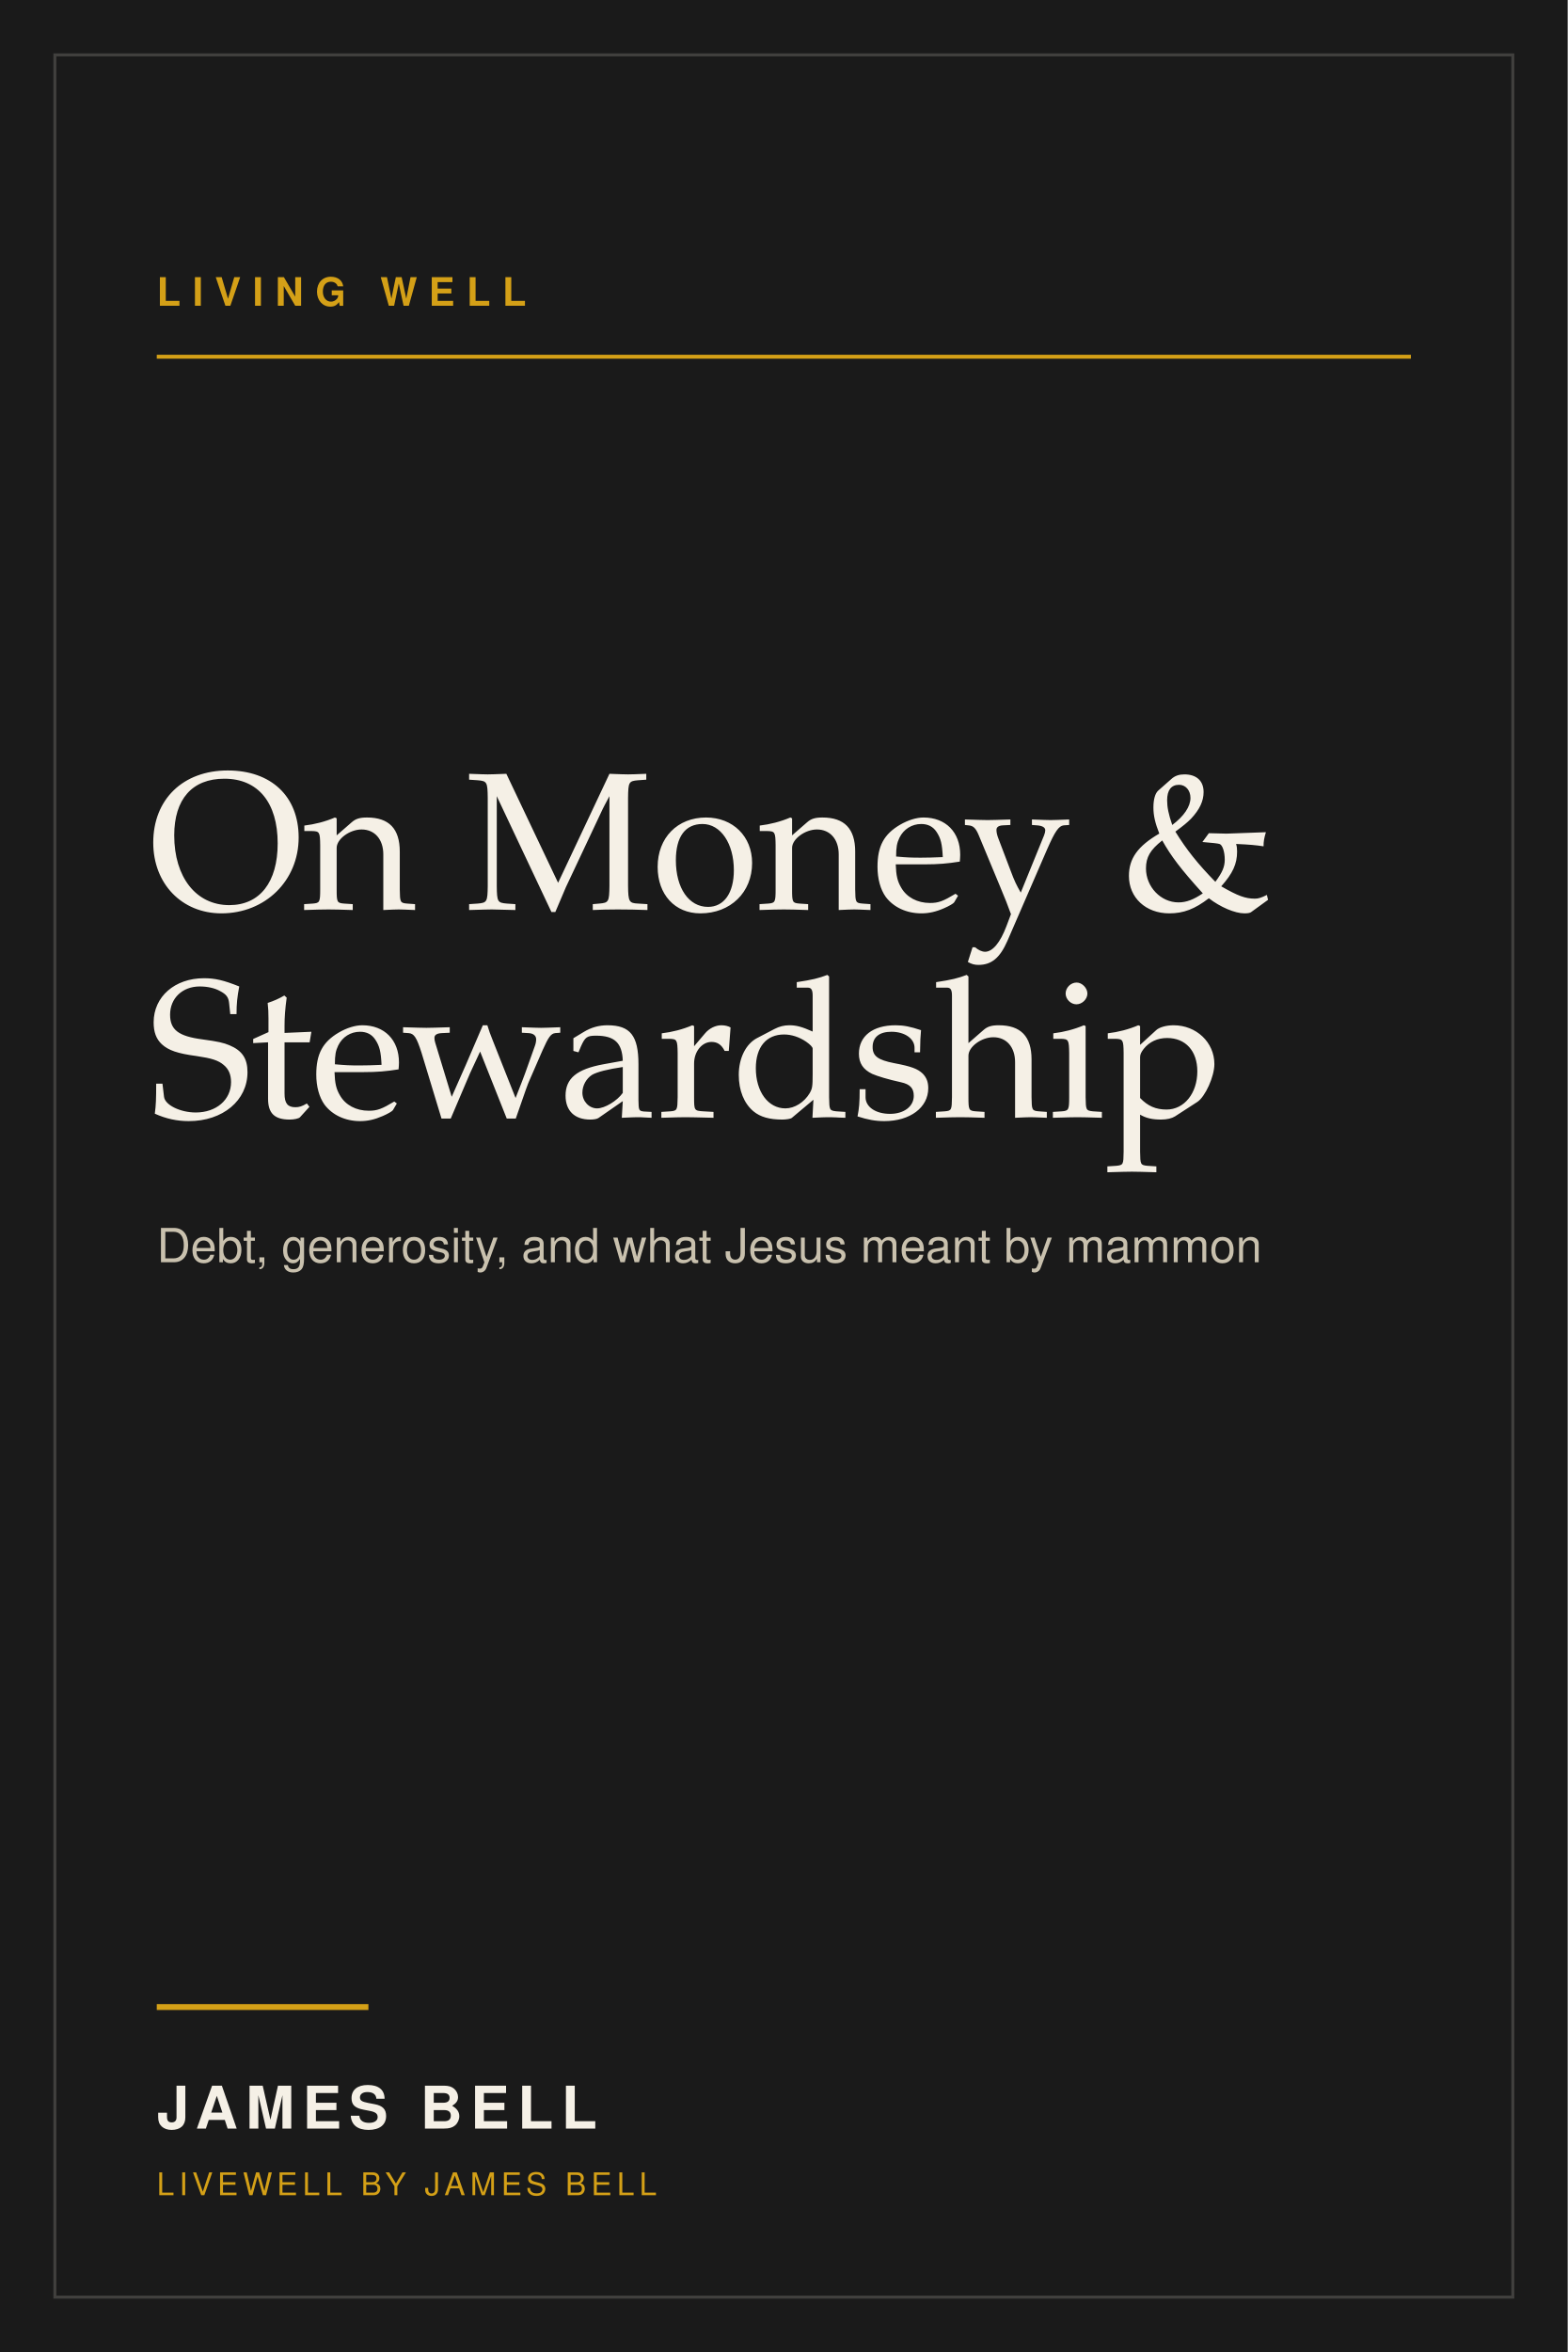
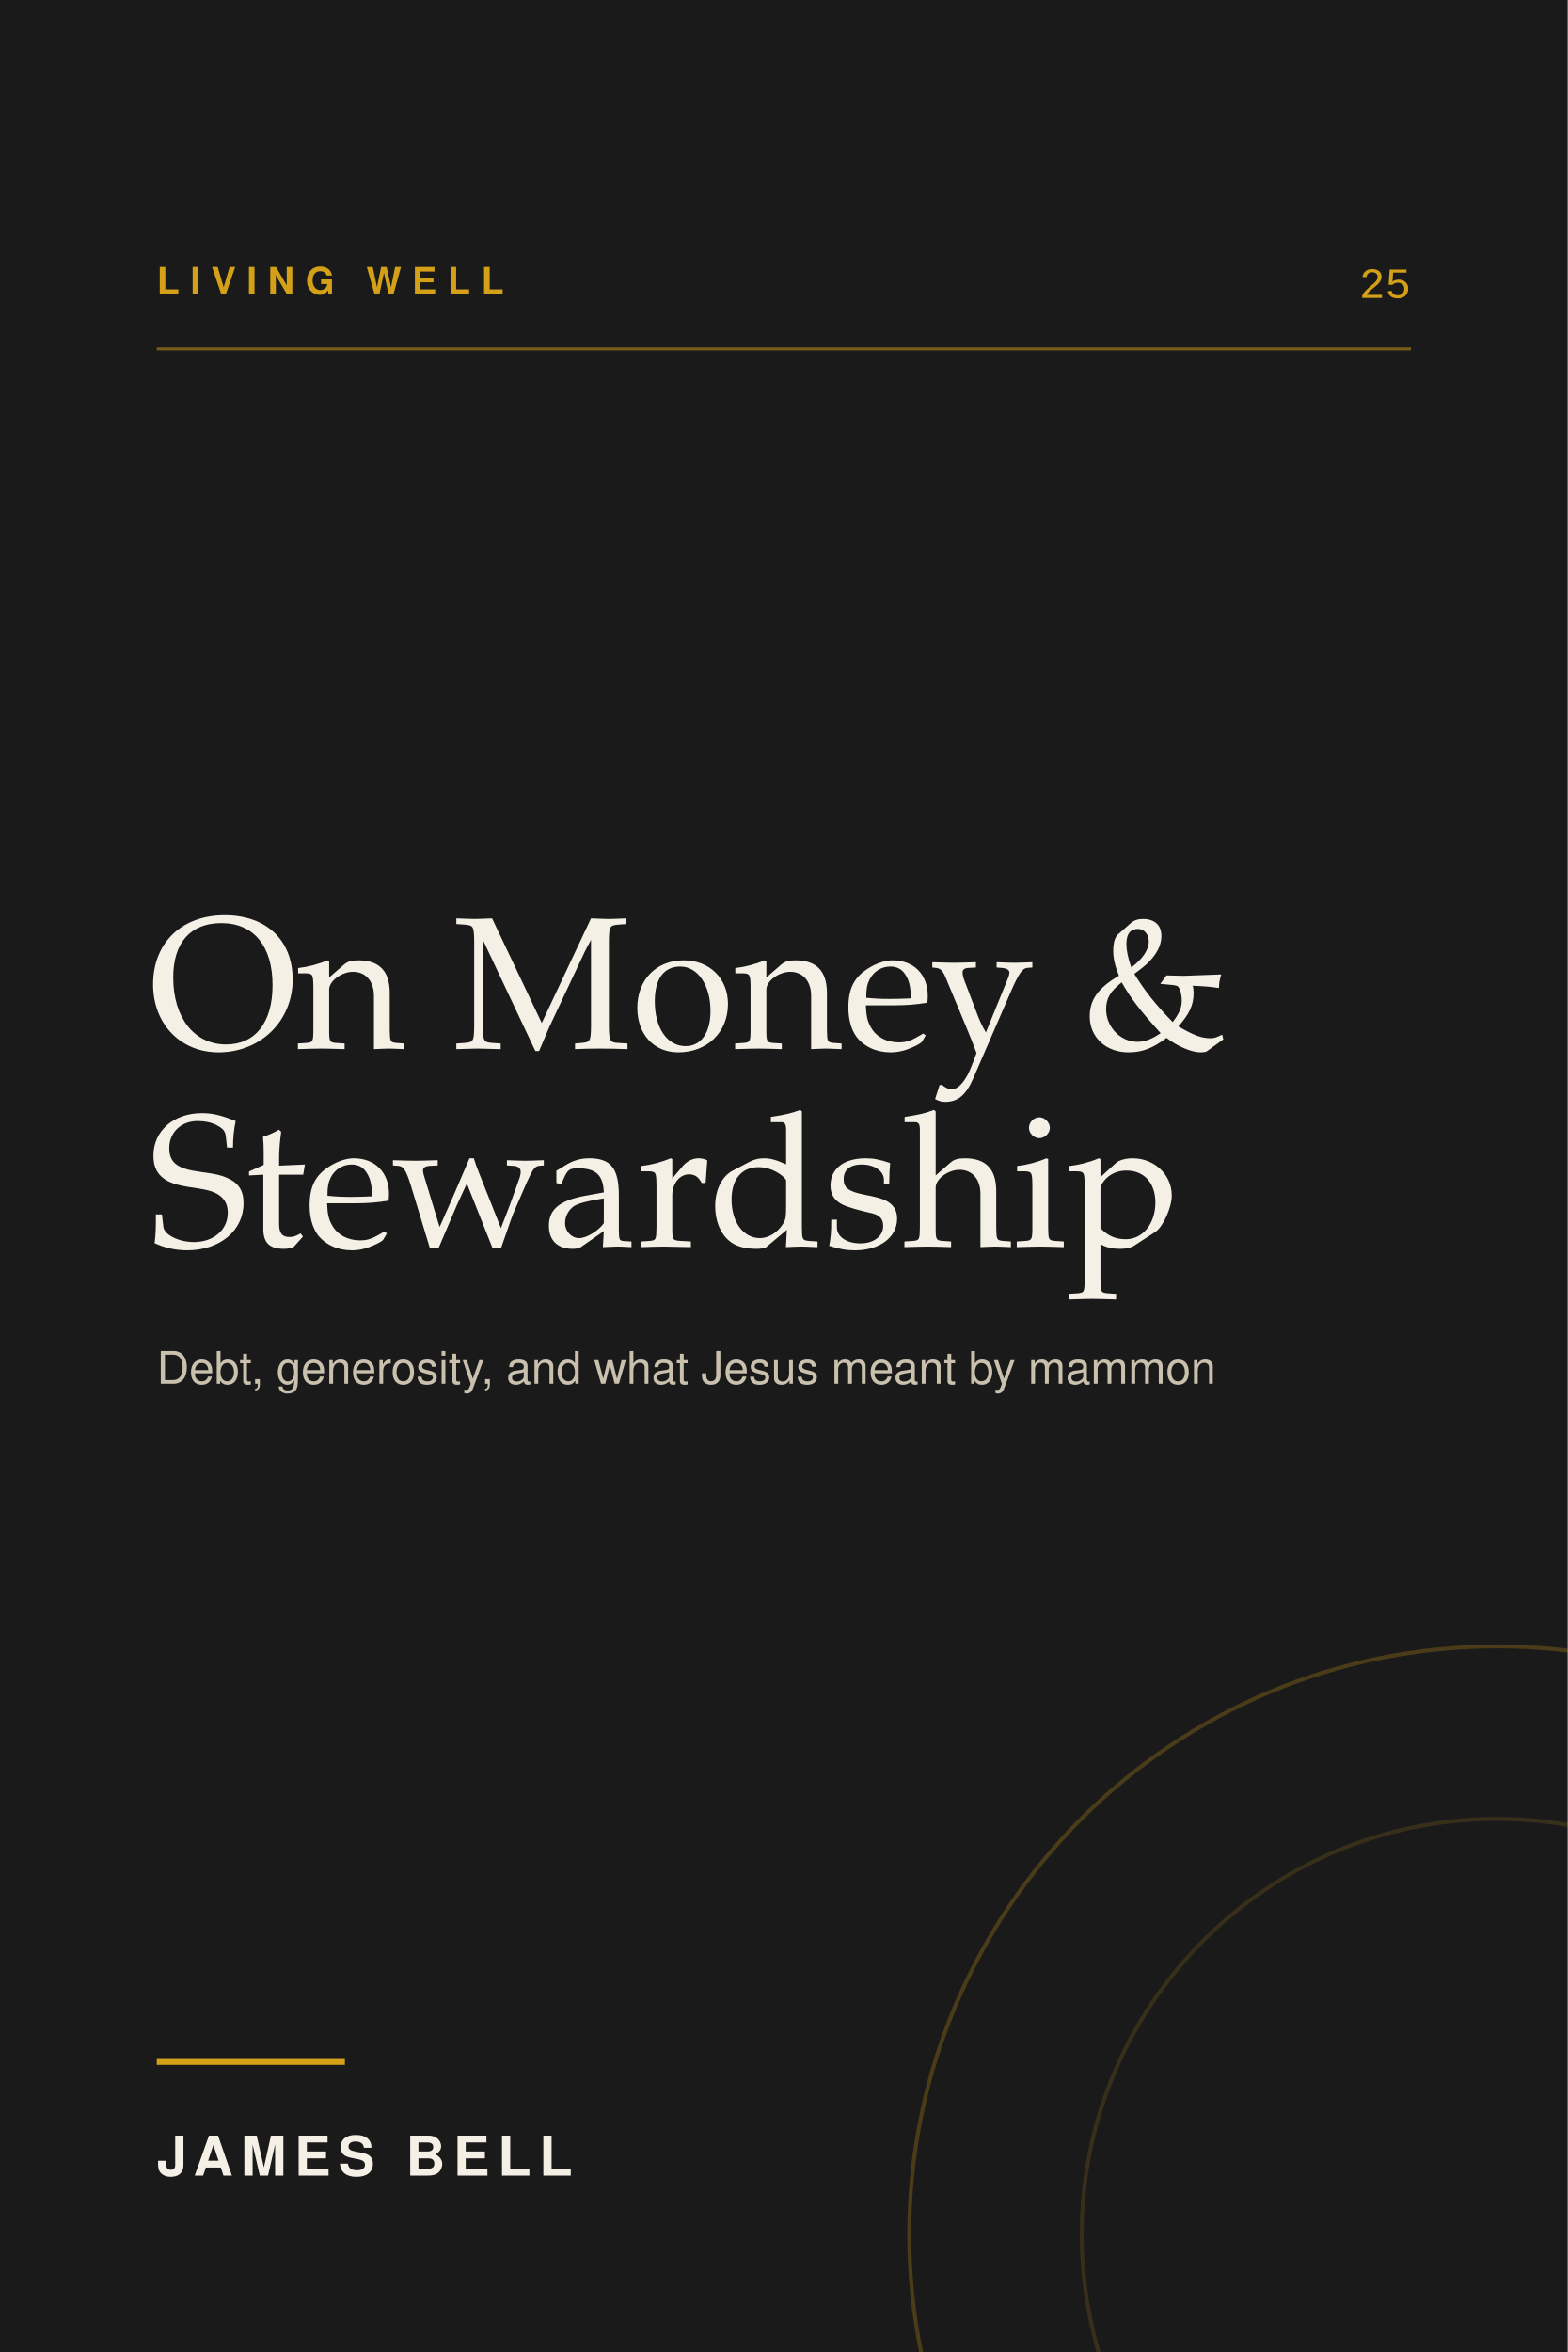
<svg xmlns="http://www.w3.org/2000/svg" width="800" height="1200" viewBox="0 0 800 1200" role="img" aria-label="On Money &amp; Stewardship by James Bell">
  <rect width="800" height="1200" fill="#1A1A1A" />
-   <rect x="28" y="28" width="744" height="1144" fill="none" stroke="#F5F0E6" stroke-width="1.5" opacity="0.18" />
-   <text x="80" y="156" font-family="Helvetica, Arial, sans-serif" font-size="20" letter-spacing="6" font-weight="700" fill="#D4A017">LIVING WELL</text>
-   <line x1="80" y1="182" x2="720" y2="182" stroke="#D4A017" stroke-width="2" />
-   <text x="76" y="464" font-family="Palatino, 'Palatino Linotype', Georgia, serif" font-size="100" font-weight="400" fill="#F5F0E6">On Money &amp;</text>
-   <text x="76" y="570" font-family="Palatino, 'Palatino Linotype', Georgia, serif" font-size="100" font-weight="400" fill="#F5F0E6">Stewardship</text>
-   <text x="80" y="644" font-family="Helvetica, Arial, sans-serif" font-size="24" fill="#C9C1AE">Debt, generosity, and what Jesus meant by mammon</text>
-   <line x1="80" y1="1024" x2="188" y2="1024" stroke="#D4A017" stroke-width="3" />
-   <text x="80" y="1086" font-family="Helvetica, Arial, sans-serif" font-size="30" letter-spacing="4" font-weight="700" fill="#F5F0E6">JAMES BELL</text>
-   <text x="80" y="1120" font-family="Helvetica, Arial, sans-serif" font-size="16" letter-spacing="2.5" fill="#D4A017">LIVEWELL BY JAMES BELL</text>
+   <circle cx="764" cy="1140" r="300" fill="none" stroke="#D4A017" stroke-width="2" opacity="0.26" />
+   <circle cx="764" cy="1140" r="212" fill="none" stroke="#D4A017" stroke-width="2" opacity="0.16" />
+   <text x="80" y="150" font-family="Helvetica, Arial, sans-serif" font-size="19" letter-spacing="5.5" font-weight="700" fill="#D4A017">LIVING WELL</text>
+   <text x="720" y="152" text-anchor="end" font-family="'JetBrains Mono', 'Courier New', monospace" font-size="22" fill="#D4A017">25</text>
+   <line x1="80" y1="178" x2="720" y2="178" stroke="#D4A017" stroke-width="1.5" opacity="0.5" />
+   <text x="76" y="535" font-family="Palatino, 'Palatino Linotype', Georgia, serif" font-size="96" font-weight="400" fill="#F5F0E6">On Money &amp;</text>
+   <text x="76" y="636" font-family="Palatino, 'Palatino Linotype', Georgia, serif" font-size="96" font-weight="400" fill="#F5F0E6">Stewardship</text>
+   <text x="80" y="706" font-family="Helvetica, Arial, sans-serif" font-size="23" fill="#C9C1AE">Debt, generosity, and what Jesus meant by mammon</text>
+   <line x1="80" y1="1052" x2="176" y2="1052" stroke="#D4A017" stroke-width="3" />
+   <text x="80" y="1110" font-family="Helvetica, Arial, sans-serif" font-size="28" letter-spacing="4" font-weight="700" fill="#F5F0E6">JAMES BELL</text>
</svg>
